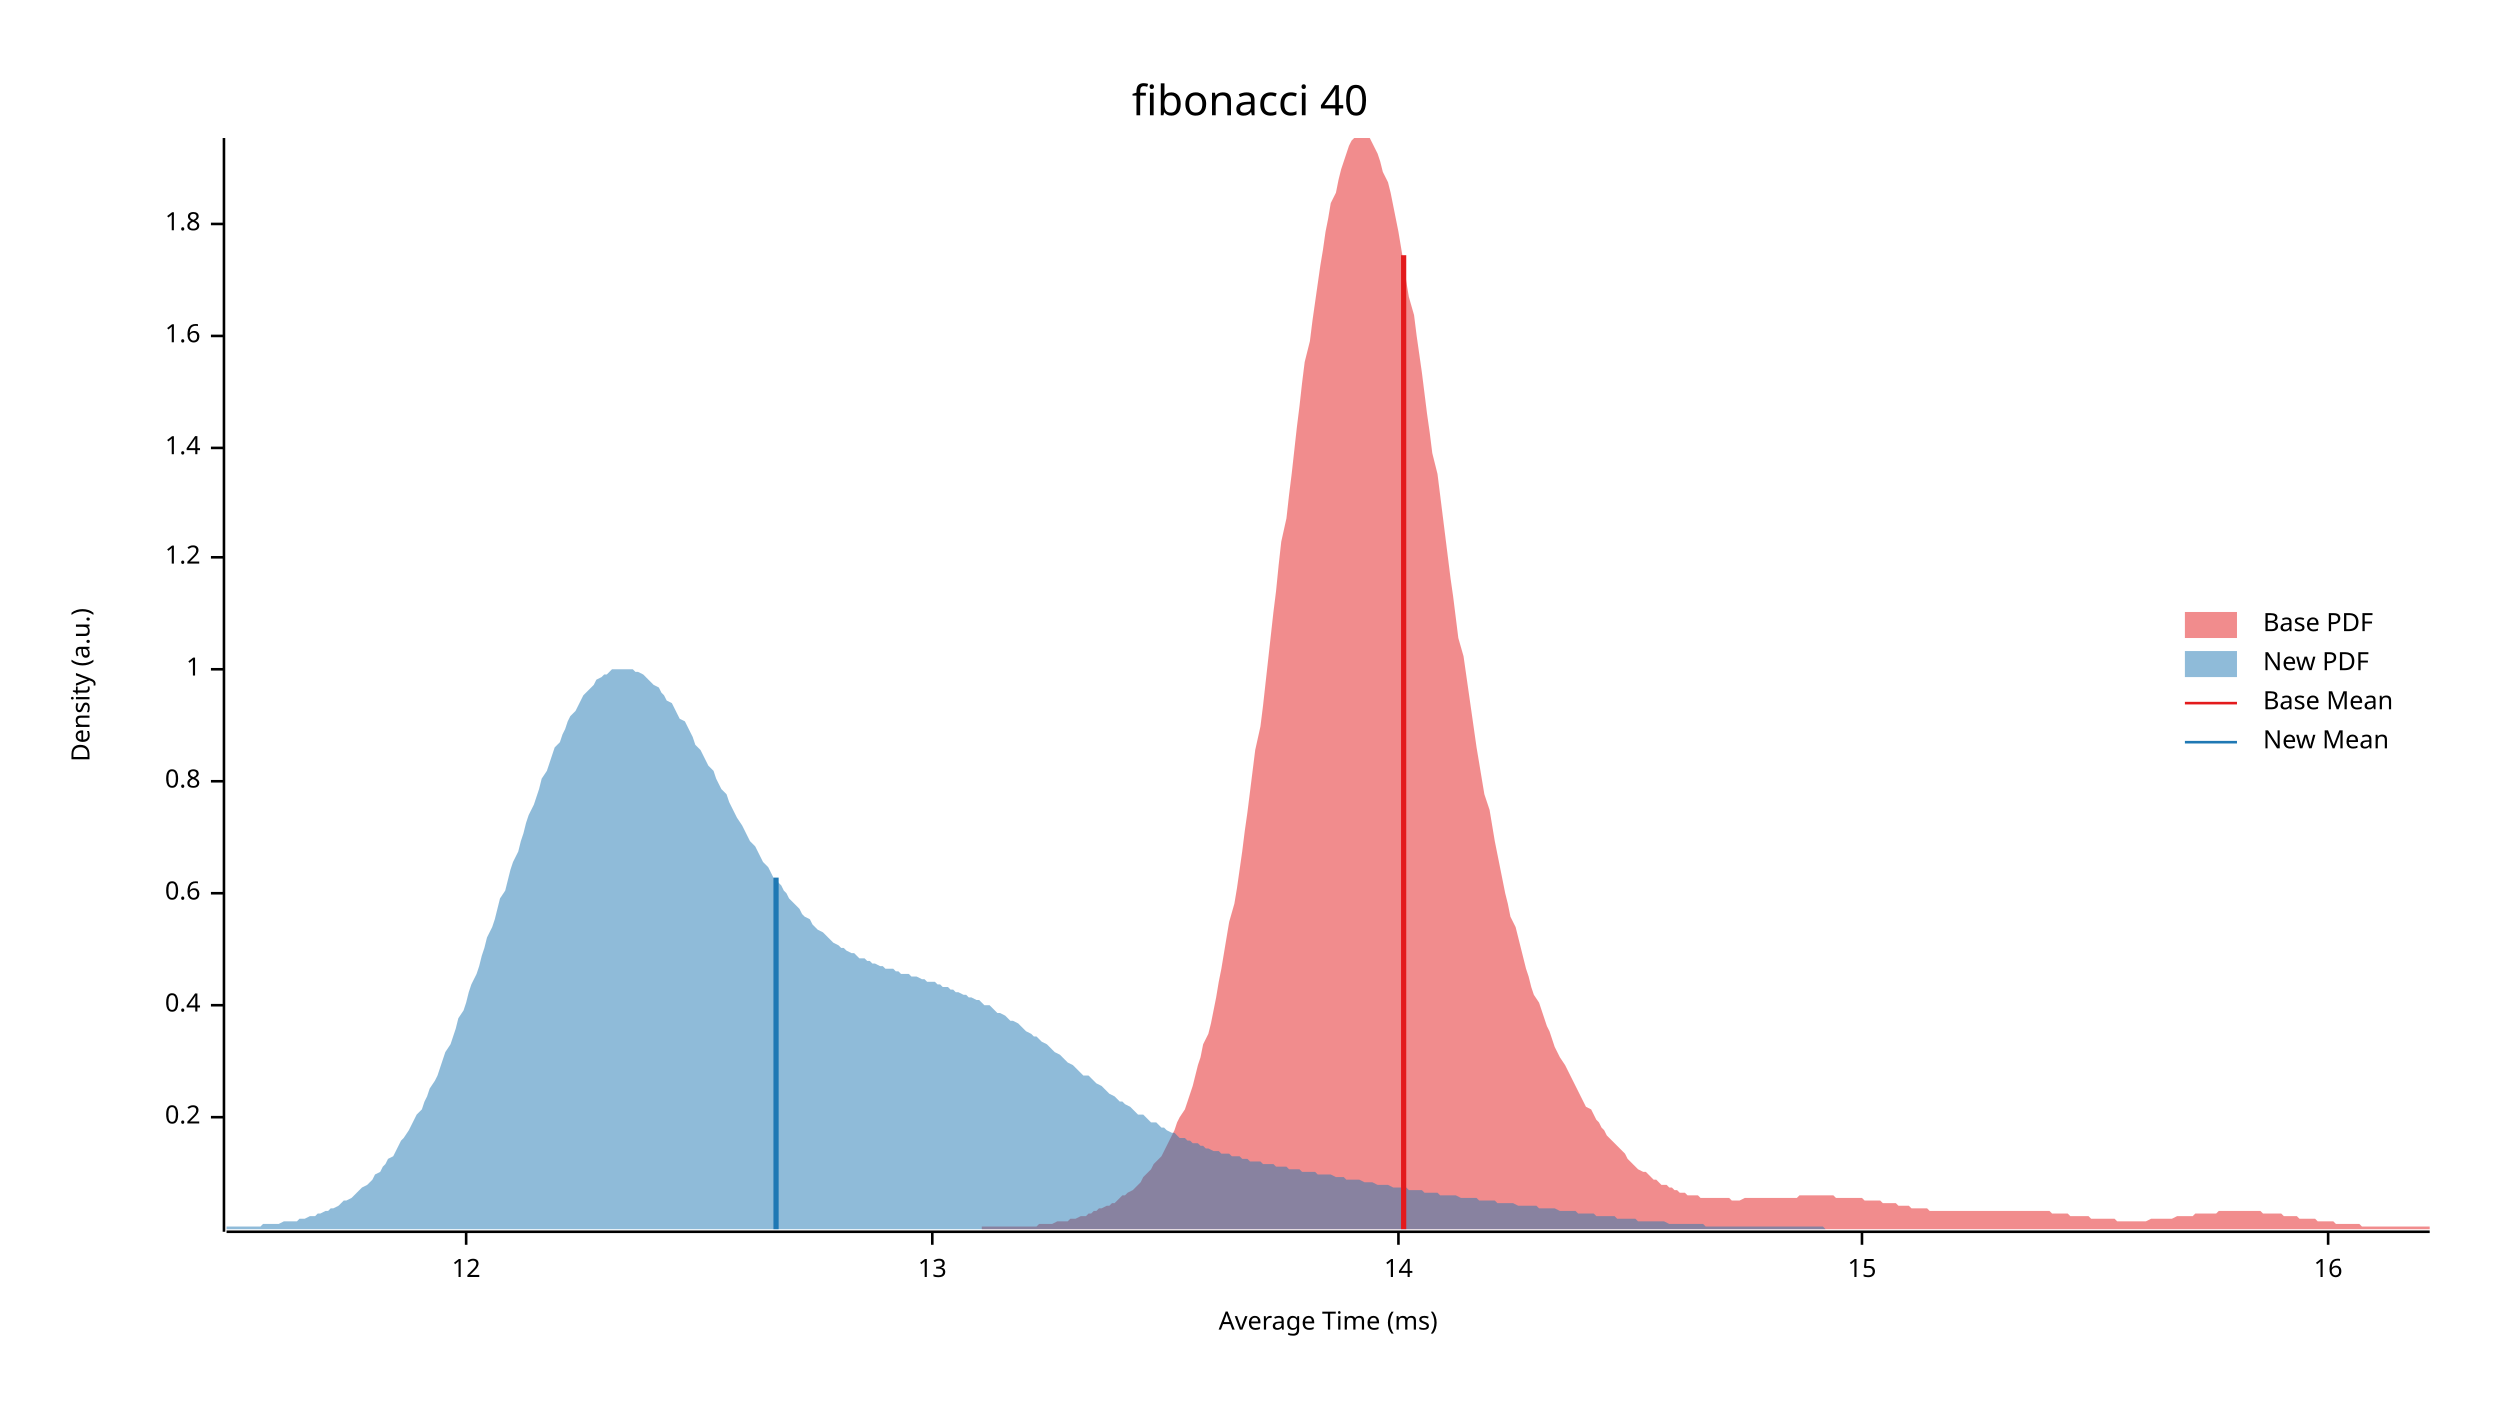
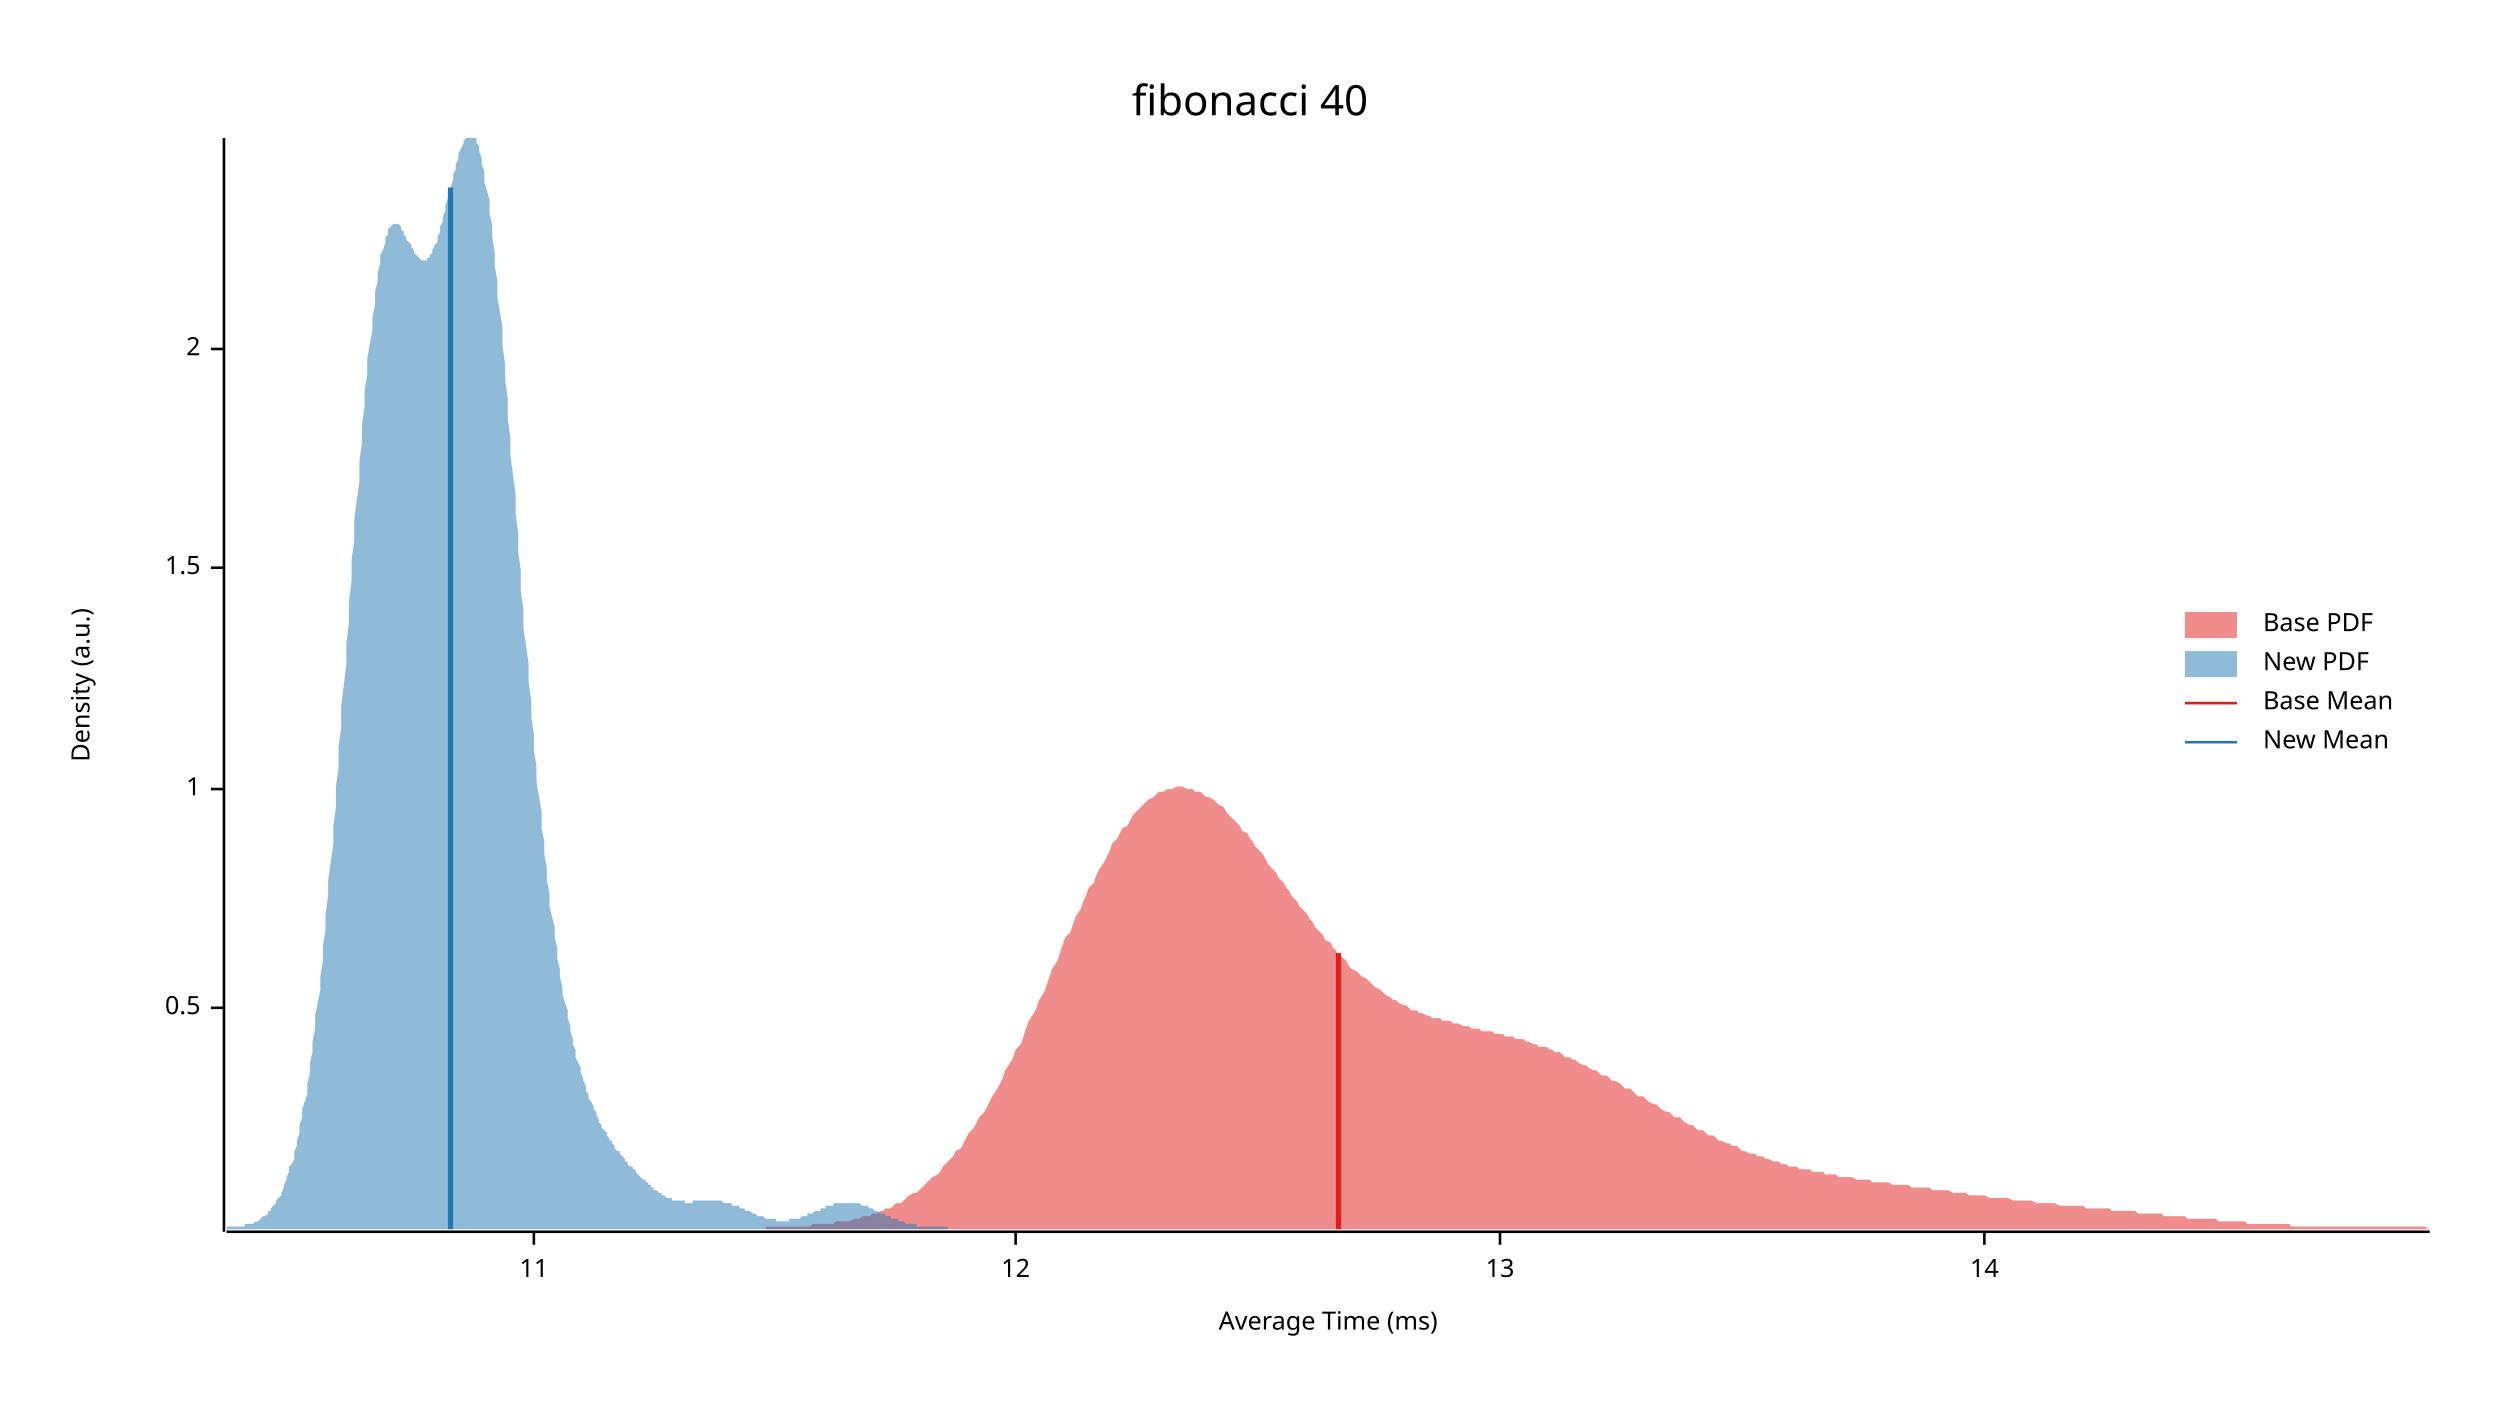
<svg xmlns="http://www.w3.org/2000/svg" width="960" height="540">
  <text x="480" y="32" dy="0.76em" text-anchor="middle" font-family="sans-serif" font-size="16.129" opacity="1" fill="#000000">
fibonacci 40
</text>
  <text x="27" y="263" dy="0.76em" text-anchor="middle" font-family="sans-serif" font-size="9.677" opacity="1" fill="#000000" transform="rotate(270, 27, 263)">
Density (a.u.)
</text>
  <text x="510" y="513" dy="-0.5ex" text-anchor="middle" font-family="sans-serif" font-size="9.677" opacity="1" fill="#000000">
Average Time (ms)
</text>
  <polyline fill="none" opacity="1" stroke="#000000" stroke-width="1" points="86,53 86,473 " />
-   <text x="77" y="429" dy="0.5ex" text-anchor="end" font-family="sans-serif" font-size="9.677" opacity="1" fill="#000000">
- 0.2
+   <text x="77" y="387" dy="0.5ex" text-anchor="end" font-family="sans-serif" font-size="9.677" opacity="1" fill="#000000">
+ 0.5
</text>
-   <polyline fill="none" opacity="1" stroke="#000000" stroke-width="1" points="81,429 86,429 " />
-   <text x="77" y="386" dy="0.5ex" text-anchor="end" font-family="sans-serif" font-size="9.677" opacity="1" fill="#000000">
- 0.4
- </text>
-   <polyline fill="none" opacity="1" stroke="#000000" stroke-width="1" points="81,386 86,386 " />
-   <text x="77" y="343" dy="0.5ex" text-anchor="end" font-family="sans-serif" font-size="9.677" opacity="1" fill="#000000">
- 0.6
- </text>
-   <polyline fill="none" opacity="1" stroke="#000000" stroke-width="1" points="81,343 86,343 " />
-   <text x="77" y="300" dy="0.5ex" text-anchor="end" font-family="sans-serif" font-size="9.677" opacity="1" fill="#000000">
- 0.8
- </text>
-   <polyline fill="none" opacity="1" stroke="#000000" stroke-width="1" points="81,300 86,300 " />
-   <text x="77" y="257" dy="0.5ex" text-anchor="end" font-family="sans-serif" font-size="9.677" opacity="1" fill="#000000">
+   <polyline fill="none" opacity="1" stroke="#000000" stroke-width="1" points="81,387 86,387 " />
+   <text x="77" y="303" dy="0.5ex" text-anchor="end" font-family="sans-serif" font-size="9.677" opacity="1" fill="#000000">
1
</text>
-   <polyline fill="none" opacity="1" stroke="#000000" stroke-width="1" points="81,257 86,257 " />
-   <text x="77" y="214" dy="0.5ex" text-anchor="end" font-family="sans-serif" font-size="9.677" opacity="1" fill="#000000">
- 1.2
+   <polyline fill="none" opacity="1" stroke="#000000" stroke-width="1" points="81,303 86,303 " />
+   <text x="77" y="218" dy="0.5ex" text-anchor="end" font-family="sans-serif" font-size="9.677" opacity="1" fill="#000000">
+ 1.5
</text>
-   <polyline fill="none" opacity="1" stroke="#000000" stroke-width="1" points="81,214 86,214 " />
-   <text x="77" y="172" dy="0.5ex" text-anchor="end" font-family="sans-serif" font-size="9.677" opacity="1" fill="#000000">
- 1.4
+   <polyline fill="none" opacity="1" stroke="#000000" stroke-width="1" points="81,218 86,218 " />
+   <text x="77" y="134" dy="0.5ex" text-anchor="end" font-family="sans-serif" font-size="9.677" opacity="1" fill="#000000">
+ 2
</text>
-   <polyline fill="none" opacity="1" stroke="#000000" stroke-width="1" points="81,172 86,172 " />
-   <text x="77" y="129" dy="0.5ex" text-anchor="end" font-family="sans-serif" font-size="9.677" opacity="1" fill="#000000">
- 1.6
+   <polyline fill="none" opacity="1" stroke="#000000" stroke-width="1" points="81,134 86,134 " />
+   <polyline fill="none" opacity="1" stroke="#000000" stroke-width="1" points="87,473 933,473 " />
+   <text x="205" y="483" dy="0.76em" text-anchor="middle" font-family="sans-serif" font-size="9.677" opacity="1" fill="#000000">
+ 11
</text>
-   <polyline fill="none" opacity="1" stroke="#000000" stroke-width="1" points="81,129 86,129 " />
-   <text x="77" y="86" dy="0.5ex" text-anchor="end" font-family="sans-serif" font-size="9.677" opacity="1" fill="#000000">
- 1.8
- </text>
-   <polyline fill="none" opacity="1" stroke="#000000" stroke-width="1" points="81,86 86,86 " />
-   <polyline fill="none" opacity="1" stroke="#000000" stroke-width="1" points="87,473 933,473 " />
-   <text x="179" y="483" dy="0.76em" text-anchor="middle" font-family="sans-serif" font-size="9.677" opacity="1" fill="#000000">
+   <polyline fill="none" opacity="1" stroke="#000000" stroke-width="1" points="205,473 205,478 " />
+   <text x="390" y="483" dy="0.76em" text-anchor="middle" font-family="sans-serif" font-size="9.677" opacity="1" fill="#000000">
12
</text>
-   <polyline fill="none" opacity="1" stroke="#000000" stroke-width="1" points="179,473 179,478 " />
-   <text x="358" y="483" dy="0.76em" text-anchor="middle" font-family="sans-serif" font-size="9.677" opacity="1" fill="#000000">
+   <polyline fill="none" opacity="1" stroke="#000000" stroke-width="1" points="390,473 390,478 " />
+   <text x="576" y="483" dy="0.76em" text-anchor="middle" font-family="sans-serif" font-size="9.677" opacity="1" fill="#000000">
13
</text>
-   <polyline fill="none" opacity="1" stroke="#000000" stroke-width="1" points="358,473 358,478 " />
-   <text x="537" y="483" dy="0.76em" text-anchor="middle" font-family="sans-serif" font-size="9.677" opacity="1" fill="#000000">
+   <polyline fill="none" opacity="1" stroke="#000000" stroke-width="1" points="576,473 576,478 " />
+   <text x="762" y="483" dy="0.76em" text-anchor="middle" font-family="sans-serif" font-size="9.677" opacity="1" fill="#000000">
14
</text>
-   <polyline fill="none" opacity="1" stroke="#000000" stroke-width="1" points="537,473 537,478 " />
-   <text x="715" y="483" dy="0.76em" text-anchor="middle" font-family="sans-serif" font-size="9.677" opacity="1" fill="#000000">
- 15
- </text>
-   <polyline fill="none" opacity="1" stroke="#000000" stroke-width="1" points="715,473 715,478 " />
-   <text x="894" y="483" dy="0.76em" text-anchor="middle" font-family="sans-serif" font-size="9.677" opacity="1" fill="#000000">
- 16
- </text>
-   <polyline fill="none" opacity="1" stroke="#000000" stroke-width="1" points="894,473 894,478 " />
-   <polygon opacity="0.5" fill="#E31A1C" points="377,471 378,471 379,471 380,471 381,471 382,471 383,471 384,471 386,471 387,471 388,471 389,471 390,471 391,471 392,471 393,471 394,471 396,471 397,471 398,471 399,470 400,470 401,470 402,470 403,470 404,470 406,469 407,469 408,469 409,469 410,469 411,468 412,468 413,468 415,467 416,467 417,467 418,466 419,466 420,465 421,465 422,464 423,464 425,463 426,463 427,462 428,462 429,461 430,460 431,459 432,459 433,458 435,457 436,456 437,455 438,454 439,452 440,451 441,450 442,449 443,447 445,445 446,444 447,442 448,440 449,438 450,436 451,434 452,431 453,429 455,426 456,423 457,420 458,417 459,413 460,409 461,406 462,401 464,397 465,393 466,388 467,383 468,377 469,372 470,366 471,360 472,354 474,347 475,341 476,334 477,327 478,319 479,312 480,304 481,296 482,288 484,279 485,271 486,262 487,253 488,244 489,235 490,227 491,217 492,208 494,199 495,190 496,182 497,173 498,164 499,156 500,147 501,139 503,131 504,123 505,116 506,109 507,102 508,96 509,89 510,84 511,78 513,74 514,69 515,65 516,62 517,59 518,56 519,54 520,53 521,53 523,53 524,53 525,53 526,53 527,55 528,57 529,59 530,62 531,66 533,70 534,74 535,79 536,84 537,89 538,95 539,101 540,108 541,114 543,121 544,129 545,136 546,143 547,151 548,159 549,166 550,174 552,182 553,190 554,198 555,206 556,214 557,222 558,229 559,237 560,245 562,252 563,259 564,266 565,273 566,280 567,287 568,293 569,299 570,305 572,311 573,317 574,323 575,328 576,333 577,338 578,343 579,347 580,352 582,356 583,360 584,364 585,368 586,372 587,375 588,379 589,382 591,385 592,388 593,391 594,394 595,396 596,399 597,402 598,404 599,406 601,409 602,411 603,413 604,415 605,417 606,419 607,421 608,423 609,425 611,426 612,428 613,430 614,431 615,433 616,434 617,436 618,437 619,438 621,440 622,441 623,442 624,443 625,445 626,446 627,447 628,448 629,449 631,450 632,450 633,451 634,452 635,453 636,453 637,454 638,455 640,455 641,456 642,456 643,457 644,457 645,458 646,458 647,458 648,459 650,459 651,459 652,459 653,460 654,460 655,460 656,460 657,460 658,460 660,460 661,460 662,460 663,460 664,460 665,461 666,461 667,461 668,461 670,460 671,460 672,460 673,460 674,460 675,460 676,460 677,460 679,460 680,460 681,460 682,460 683,460 684,460 685,460 686,460 687,460 689,460 690,460 691,459 692,459 693,459 694,459 695,459 696,459 697,459 699,459 700,459 701,459 702,459 703,459 704,459 705,460 706,460 707,460 709,460 710,460 711,460 712,460 713,460 714,460 715,460 716,461 718,461 719,461 720,461 721,461 722,461 723,462 724,462 725,462 726,462 728,462 729,463 730,463 731,463 732,463 733,463 734,464 735,464 736,464 738,464 739,464 740,464 741,465 742,465 743,465 744,465 745,465 746,465 748,465 749,465 750,465 751,465 752,465 753,465 754,465 755,465 756,465 758,465 759,465 760,465 761,465 762,465 763,465 764,465 765,465 767,465 768,465 769,465 770,465 771,465 772,465 773,465 774,465 775,465 777,465 778,465 779,465 780,465 781,465 782,465 783,465 784,465 785,465 787,465 788,466 789,466 790,466 791,466 792,466 793,466 794,466 795,467 797,467 798,467 799,467 800,467 801,467 802,467 803,468 804,468 806,468 807,468 808,468 809,468 810,468 811,468 812,468 813,469 814,469 816,469 817,469 818,469 819,469 820,469 821,469 822,469 823,469 824,469 826,468 827,468 828,468 829,468 830,468 831,468 832,468 833,468 834,468 836,467 837,467 838,467 839,467 840,467 841,467 842,467 843,466 844,466 846,466 847,466 848,466 849,466 850,466 851,466 852,465 853,465 855,465 856,465 857,465 858,465 859,465 860,465 861,465 862,465 863,465 865,465 866,465 867,465 868,465 869,466 870,466 871,466 872,466 873,466 875,466 876,466 877,467 878,467 879,467 880,467 881,467 882,467 883,468 885,468 886,468 887,468 888,468 889,468 890,469 891,469 892,469 894,469 895,469 896,469 897,470 898,470 899,470 900,470 901,470 902,470 904,470 905,470 906,470 907,471 908,471 909,471 910,471 911,471 912,471 914,471 915,471 916,471 917,471 918,471 919,471 920,471 921,471 922,471 924,471 925,471 926,471 927,471 928,471 929,471 930,471 931,471 933,471 933,472 377,472 " />
-   <polygon opacity="0.5" fill="#1F78B4" points="87,471 88,471 89,471 90,471 91,471 93,471 94,471 95,471 96,471 98,471 99,471 100,471 101,470 103,470 104,470 105,470 106,470 107,470 109,469 110,469 111,469 112,469 114,469 115,468 116,468 117,468 119,467 120,467 121,467 122,466 123,466 125,465 126,465 127,464 128,464 130,463 131,462 132,461 133,461 135,460 136,459 137,458 138,457 139,456 141,455 142,454 143,453 144,451 146,450 147,448 148,447 149,445 151,444 152,442 153,440 154,438 155,437 157,434 158,432 159,430 160,428 162,426 163,423 164,421 165,418 167,415 168,413 169,410 170,407 171,404 173,401 174,398 175,395 176,391 178,388 179,385 180,381 181,378 183,374 184,371 185,367 186,364 187,360 189,356 190,353 191,349 192,345 194,342 195,338 196,334 197,331 199,327 200,323 201,320 202,316 203,313 205,309 206,306 207,303 208,299 210,296 211,293 212,290 213,287 215,285 216,282 217,280 218,277 219,275 221,273 222,271 223,269 224,267 226,265 227,264 228,263 229,261 231,260 232,259 233,259 234,258 235,257 237,257 238,257 239,257 240,257 242,257 243,257 244,258 245,258 247,259 248,260 249,261 250,262 251,263 253,264 254,266 255,267 256,269 258,270 259,272 260,274 261,276 263,277 264,279 265,281 266,283 267,286 269,288 270,290 271,292 272,294 274,296 275,299 276,301 277,303 279,305 280,308 281,310 282,312 283,314 285,317 286,319 287,321 288,323 290,325 291,327 292,329 293,331 295,333 296,335 297,337 298,338 300,340 301,342 302,343 303,345 304,346 306,348 307,349 308,351 309,352 311,353 312,355 313,356 314,357 316,358 317,359 318,360 319,361 320,362 322,363 323,364 324,364 325,365 327,366 328,366 329,367 330,368 332,368 333,369 334,369 335,370 336,370 338,371 339,371 340,372 341,372 343,372 344,373 345,373 346,374 348,374 349,374 350,375 351,375 352,375 354,376 355,376 356,377 357,377 359,377 360,378 361,378 362,379 364,379 365,380 366,380 367,381 368,381 370,382 371,382 372,383 373,383 375,384 376,384 377,385 378,386 380,386 381,387 382,388 383,389 384,389 386,390 387,391 388,392 389,392 391,393 392,394 393,395 394,396 396,397 397,398 398,398 399,399 400,400 402,401 403,402 404,403 405,404 407,405 408,406 409,407 410,408 412,409 413,410 414,411 415,412 416,413 418,413 419,414 420,415 421,416 423,417 424,418 425,419 426,420 428,421 429,422 430,423 431,423 432,424 434,425 435,426 436,427 437,428 439,428 440,429 441,430 442,431 444,431 445,432 446,433 447,433 448,434 450,435 451,435 452,436 453,437 455,437 456,438 457,438 458,439 460,439 461,440 462,440 463,441 464,441 466,442 467,442 468,442 469,443 471,443 472,443 473,444 474,444 476,444 477,445 478,445 479,445 480,446 482,446 483,446 484,446 485,447 487,447 488,447 489,447 490,448 492,448 493,448 494,448 495,449 496,449 498,449 499,449 500,450 501,450 503,450 504,450 505,450 506,451 508,451 509,451 510,451 511,451 513,452 514,452 515,452 516,452 517,453 519,453 520,453 521,453 522,453 524,454 525,454 526,454 527,454 529,455 530,455 531,455 532,455 533,455 535,456 536,456 537,456 538,456 540,456 541,457 542,457 543,457 545,457 546,457 547,458 548,458 549,458 551,458 552,458 553,459 554,459 556,459 557,459 558,459 559,459 561,460 562,460 563,460 564,460 565,460 567,460 568,461 569,461 570,461 572,461 573,461 574,461 575,462 577,462 578,462 579,462 580,462 581,462 583,463 584,463 585,463 586,463 588,463 589,463 590,463 591,464 593,464 594,464 595,464 596,464 597,464 599,465 600,465 601,465 602,465 604,465 605,465 606,466 607,466 609,466 610,466 611,466 612,466 613,467 615,467 616,467 617,467 618,467 620,467 621,468 622,468 623,468 625,468 626,468 627,468 628,468 629,469 631,469 632,469 633,469 634,469 636,469 637,469 638,469 639,469 641,470 642,470 643,470 644,470 645,470 647,470 648,470 649,470 650,470 652,470 653,470 654,470 655,471 657,471 658,471 659,471 660,471 661,471 663,471 664,471 665,471 666,471 668,471 669,471 670,471 671,471 673,471 674,471 675,471 676,471 677,471 679,471 680,471 681,471 682,471 684,471 685,471 686,471 687,471 689,471 690,471 691,471 692,471 693,471 695,471 696,471 697,471 698,471 700,471 701,472 701,472 87,472 " />
-   <polyline fill="none" opacity="1" stroke="#E31A1C" stroke-width="2" points="539,472 539,98 " />
-   <polyline fill="none" opacity="1" stroke="#1F78B4" stroke-width="2" points="298,472 298,337 " />
+   <polyline fill="none" opacity="1" stroke="#000000" stroke-width="1" points="762,473 762,478 " />
+   <polygon opacity="0.5" fill="#E31A1C" points="294,471 296,471 297,471 298,471 300,471 301,471 302,471 303,471 305,471 306,471 307,471 308,471 310,471 311,471 312,470 314,470 315,470 316,470 317,470 319,470 320,470 321,469 323,469 324,469 325,469 326,469 328,468 329,468 330,468 331,467 333,467 334,467 335,466 337,466 338,465 339,465 340,464 342,464 343,463 344,462 346,462 347,461 348,460 349,459 351,458 352,458 353,457 354,456 356,454 357,453 358,452 360,451 361,450 362,448 363,447 365,445 366,444 367,442 369,441 370,439 371,437 372,435 374,433 375,431 376,429 378,427 379,425 380,423 381,421 383,418 384,416 385,414 386,411 388,408 389,406 390,403 392,401 393,398 394,395 395,392 397,389 398,387 399,384 401,381 402,378 403,375 404,372 406,369 407,366 408,363 409,360 411,358 412,355 413,352 415,349 416,346 417,344 418,341 420,339 421,336 422,334 424,331 425,329 426,327 427,324 429,322 430,320 431,318 433,317 434,315 435,313 436,312 438,310 439,309 440,308 441,307 443,306 444,305 445,304 447,304 448,303 449,303 450,303 452,302 453,302 454,302 456,303 457,303 458,303 459,304 461,304 462,305 463,306 464,306 466,307 467,308 468,309 470,310 471,312 472,313 473,314 475,316 476,317 477,319 479,320 480,322 481,323 482,325 484,327 485,328 486,330 487,332 489,334 490,335 491,337 493,339 494,341 495,342 496,344 498,346 499,348 500,349 502,351 503,353 504,354 505,356 507,358 508,359 509,361 511,362 512,364 513,365 514,367 516,368 517,369 518,371 519,372 521,373 522,374 523,375 525,376 526,377 527,378 528,379 530,380 531,381 532,382 534,383 535,384 536,384 537,385 539,386 540,386 541,387 542,388 544,388 545,389 546,389 548,390 549,390 550,391 551,391 553,391 554,392 555,392 557,392 558,393 559,393 560,393 562,394 563,394 564,394 565,395 567,395 568,395 569,396 571,396 572,396 573,396 574,397 576,397 577,397 578,398 580,398 581,398 582,399 583,399 585,399 586,400 587,400 589,401 590,401 591,402 592,402 594,402 595,403 596,403 597,404 599,404 600,405 601,406 603,406 604,407 605,407 606,408 608,409 609,409 610,410 612,411 613,411 614,412 615,413 617,413 618,414 619,415 620,415 622,416 623,417 624,418 626,418 627,419 628,420 629,421 631,421 632,422 633,423 635,424 636,424 637,425 638,426 640,427 641,427 642,428 643,429 645,429 646,430 647,431 649,432 650,432 651,433 652,434 654,434 655,435 656,436 658,436 659,437 660,438 661,438 663,439 664,439 665,440 667,440 668,441 669,442 670,442 672,443 673,443 674,443 675,444 677,444 678,445 679,445 681,446 682,446 683,446 684,447 686,447 687,448 688,448 690,448 691,449 692,449 693,449 695,449 696,450 697,450 698,450 700,450 701,451 702,451 704,451 705,451 706,452 707,452 709,452 710,452 711,452 713,453 714,453 715,453 716,453 718,453 719,454 720,454 722,454 723,454 724,454 725,454 727,455 728,455 729,455 730,455 732,455 733,455 734,456 736,456 737,456 738,456 739,456 741,456 742,457 743,457 745,457 746,457 747,457 748,457 750,458 751,458 752,458 753,458 755,458 756,459 757,459 759,459 760,459 761,459 762,459 764,460 765,460 766,460 768,460 769,460 770,460 771,460 773,461 774,461 775,461 776,461 778,461 779,461 780,461 782,462 783,462 784,462 785,462 787,462 788,462 789,462 791,463 792,463 793,463 794,463 796,463 797,463 798,463 800,463 801,464 802,464 803,464 805,464 806,464 807,464 808,464 810,464 811,465 812,465 814,465 815,465 816,465 817,465 819,465 820,465 821,466 823,466 824,466 825,466 826,466 828,466 829,466 830,466 831,467 833,467 834,467 835,467 837,467 838,467 839,467 840,468 842,468 843,468 844,468 846,468 847,468 848,468 849,468 851,468 852,469 853,469 854,469 856,469 857,469 858,469 860,469 861,469 862,469 863,470 865,470 866,470 867,470 869,470 870,470 871,470 872,470 874,470 875,470 876,470 878,470 879,470 880,471 881,471 883,471 884,471 885,471 886,471 888,471 889,471 890,471 892,471 893,471 894,471 895,471 897,471 898,471 899,471 901,471 902,471 903,471 904,471 906,471 907,471 908,471 909,471 911,471 912,471 913,471 915,471 916,471 917,471 918,471 920,471 921,471 922,471 924,471 925,471 926,471 927,471 929,471 930,471 931,471 933,472 933,472 294,472 " />
+   <polygon opacity="0.5" fill="#1F78B4" points="87,471 87,471 88,471 88,471 89,471 89,471 90,471 90,471 91,471 91,471 92,471 93,471 93,471 94,471 94,470 95,470 95,470 96,470 96,470 97,470 98,469 98,469 99,469 99,469 100,468 100,468 101,467 101,467 102,467 103,466 103,465 104,465 104,464 105,463 105,463 106,462 106,461 107,460 108,459 108,458 109,456 109,455 110,453 110,452 111,450 111,448 112,447 113,445 113,442 114,440 114,438 115,435 115,432 116,429 116,426 117,423 118,420 118,416 119,412 119,408 120,404 120,400 121,395 121,390 122,385 123,380 123,375 124,369 124,363 125,357 125,351 126,344 126,338 127,331 128,324 128,317 129,310 129,302 130,295 130,287 131,279 131,271 132,263 133,255 133,247 134,239 134,231 135,223 135,215 136,208 136,200 137,192 138,185 138,177 139,170 139,163 140,156 140,150 141,144 141,138 142,132 143,127 143,122 144,117 144,112 145,108 145,105 146,101 146,98 147,96 148,93 148,91 149,90 149,88 150,87 150,87 151,86 151,86 152,86 153,86 153,86 154,87 154,88 155,89 155,90 156,91 156,92 157,93 158,94 158,95 159,96 159,97 160,98 160,98 161,99 161,99 162,100 163,100 163,100 164,100 164,99 165,99 165,98 166,97 166,96 167,94 168,93 168,91 169,89 169,87 170,85 170,83 171,81 171,79 172,76 173,74 173,72 174,69 174,67 175,65 175,63 176,61 176,59 177,57 178,55 178,54 179,53 179,53 180,53 180,53 181,53 181,53 182,53 183,53 183,55 184,56 184,58 185,61 185,63 186,66 186,70 187,73 188,77 188,82 189,86 189,91 190,97 190,102 191,108 191,114 192,120 193,126 193,133 194,140 194,146 195,153 195,161 196,168 196,175 197,182 198,190 198,197 199,205 199,212 200,219 200,227 201,234 201,241 202,248 203,255 203,262 204,269 204,275 205,282 205,288 206,294 206,300 207,306 208,312 208,318 209,323 209,328 210,333 210,338 211,343 211,348 212,352 213,356 213,360 214,364 214,368 215,372 215,375 216,379 216,382 217,385 218,388 218,391 219,394 219,396 220,399 220,401 221,403 221,406 222,408 223,410 223,412 224,414 224,415 225,417 225,419 226,420 226,422 227,423 228,425 228,426 229,427 229,428 230,430 230,431 231,432 231,433 232,434 233,435 233,436 234,437 234,438 235,438 235,439 236,440 236,441 237,442 238,442 238,443 239,444 239,444 240,445 240,446 241,446 241,447 242,448 243,448 243,449 244,449 244,450 245,451 245,451 246,452 246,452 247,453 248,453 248,454 249,454 249,455 250,455 250,456 251,456 251,457 252,457 253,458 253,458 254,458 254,459 255,459 255,459 256,460 256,460 257,460 258,460 258,461 259,461 259,461 260,461 260,461 261,461 261,461 262,461 263,461 263,462 264,462 264,462 265,462 265,462 266,462 266,461 267,461 268,461 268,461 269,461 269,461 270,461 270,461 271,461 271,461 272,461 273,461 273,461 274,461 274,461 275,461 275,461 276,461 276,461 277,461 278,462 278,462 279,462 279,462 280,462 280,462 281,462 281,463 282,463 283,463 283,463 284,463 284,464 285,464 285,464 286,464 286,465 287,465 288,465 288,465 289,466 289,466 290,466 290,466 291,467 291,467 292,467 293,467 293,467 294,468 294,468 295,468 295,468 296,468 296,468 297,468 298,468 298,469 299,469 299,469 300,469 300,469 301,469 301,469 302,469 303,469 303,468 304,468 304,468 305,468 305,468 306,468 306,468 307,468 308,467 308,467 309,467 309,467 310,467 310,466 311,466 311,466 312,466 313,465 313,465 314,465 314,465 315,465 315,464 316,464 316,464 317,464 317,463 318,463 319,463 319,463 320,463 320,462 321,462 321,462 322,462 322,462 323,462 324,462 324,462 325,462 325,462 326,462 326,462 327,462 327,462 328,462 329,462 329,462 330,462 330,462 331,463 331,463 332,463 332,463 333,463 334,464 334,464 335,464 335,464 336,465 336,465 337,465 337,465 338,466 339,466 339,466 340,466 340,467 341,467 341,467 342,467 342,468 343,468 344,468 344,468 345,468 345,469 346,469 346,469 347,469 347,469 348,470 349,470 349,470 350,470 350,470 351,470 351,470 352,470 352,471 353,471 354,471 354,471 355,471 355,471 356,471 356,471 357,471 357,471 358,471 359,471 359,471 360,471 360,471 361,471 361,471 362,471 362,471 363,471 364,471 364,472 87,472 " />
+   <polyline fill="none" opacity="1" stroke="#E31A1C" stroke-width="2" points="514,472 514,366 " />
+   <polyline fill="none" opacity="1" stroke="#1F78B4" stroke-width="2" points="173,472 173,72 " />
  <text x="869" y="235" dy="0.76em" text-anchor="start" font-family="sans-serif" font-size="9.677" opacity="1" fill="#000000">
Base PDF
</text>
  <text x="869" y="250" dy="0.76em" text-anchor="start" font-family="sans-serif" font-size="9.677" opacity="1" fill="#000000">
New PDF
</text>
  <text x="869" y="265" dy="0.76em" text-anchor="start" font-family="sans-serif" font-size="9.677" opacity="1" fill="#000000">
Base Mean
</text>
  <text x="869" y="280" dy="0.76em" text-anchor="start" font-family="sans-serif" font-size="9.677" opacity="1" fill="#000000">
New Mean
</text>
  <rect x="839" y="235" width="20" height="10" opacity="0.5" fill="#E31A1C" stroke="none" />
  <rect x="839" y="250" width="20" height="10" opacity="0.5" fill="#1F78B4" stroke="none" />
  <polyline fill="none" opacity="1" stroke="#E31A1C" stroke-width="1" points="839,270 859,270 " />
  <polyline fill="none" opacity="1" stroke="#1F78B4" stroke-width="1" points="839,285 859,285 " />
</svg>
